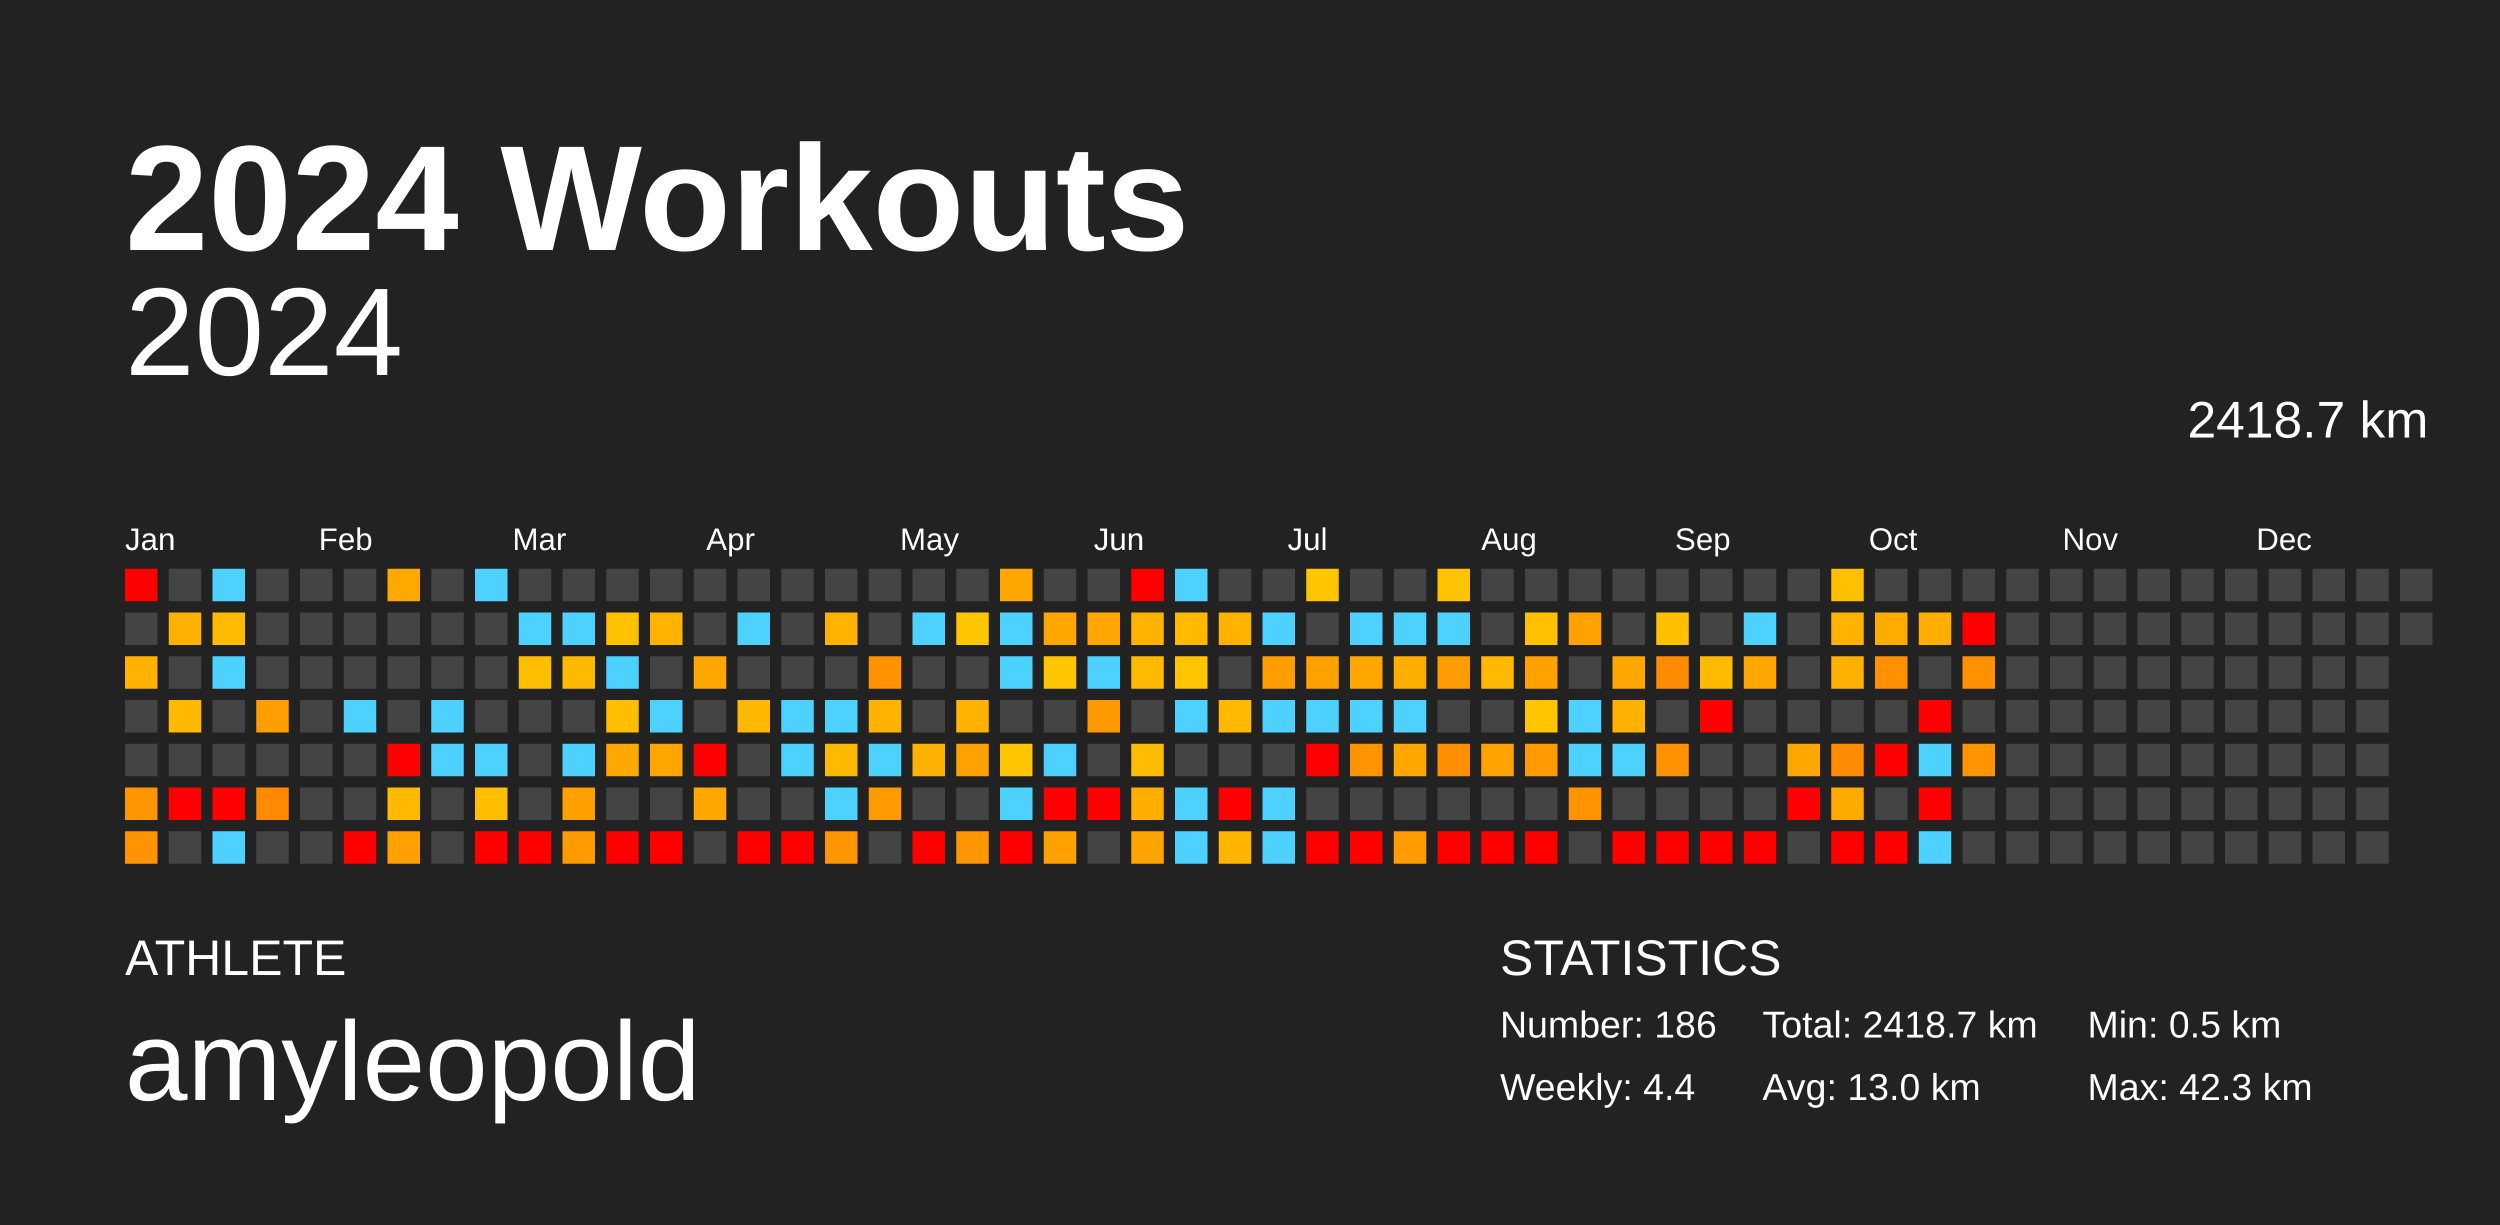
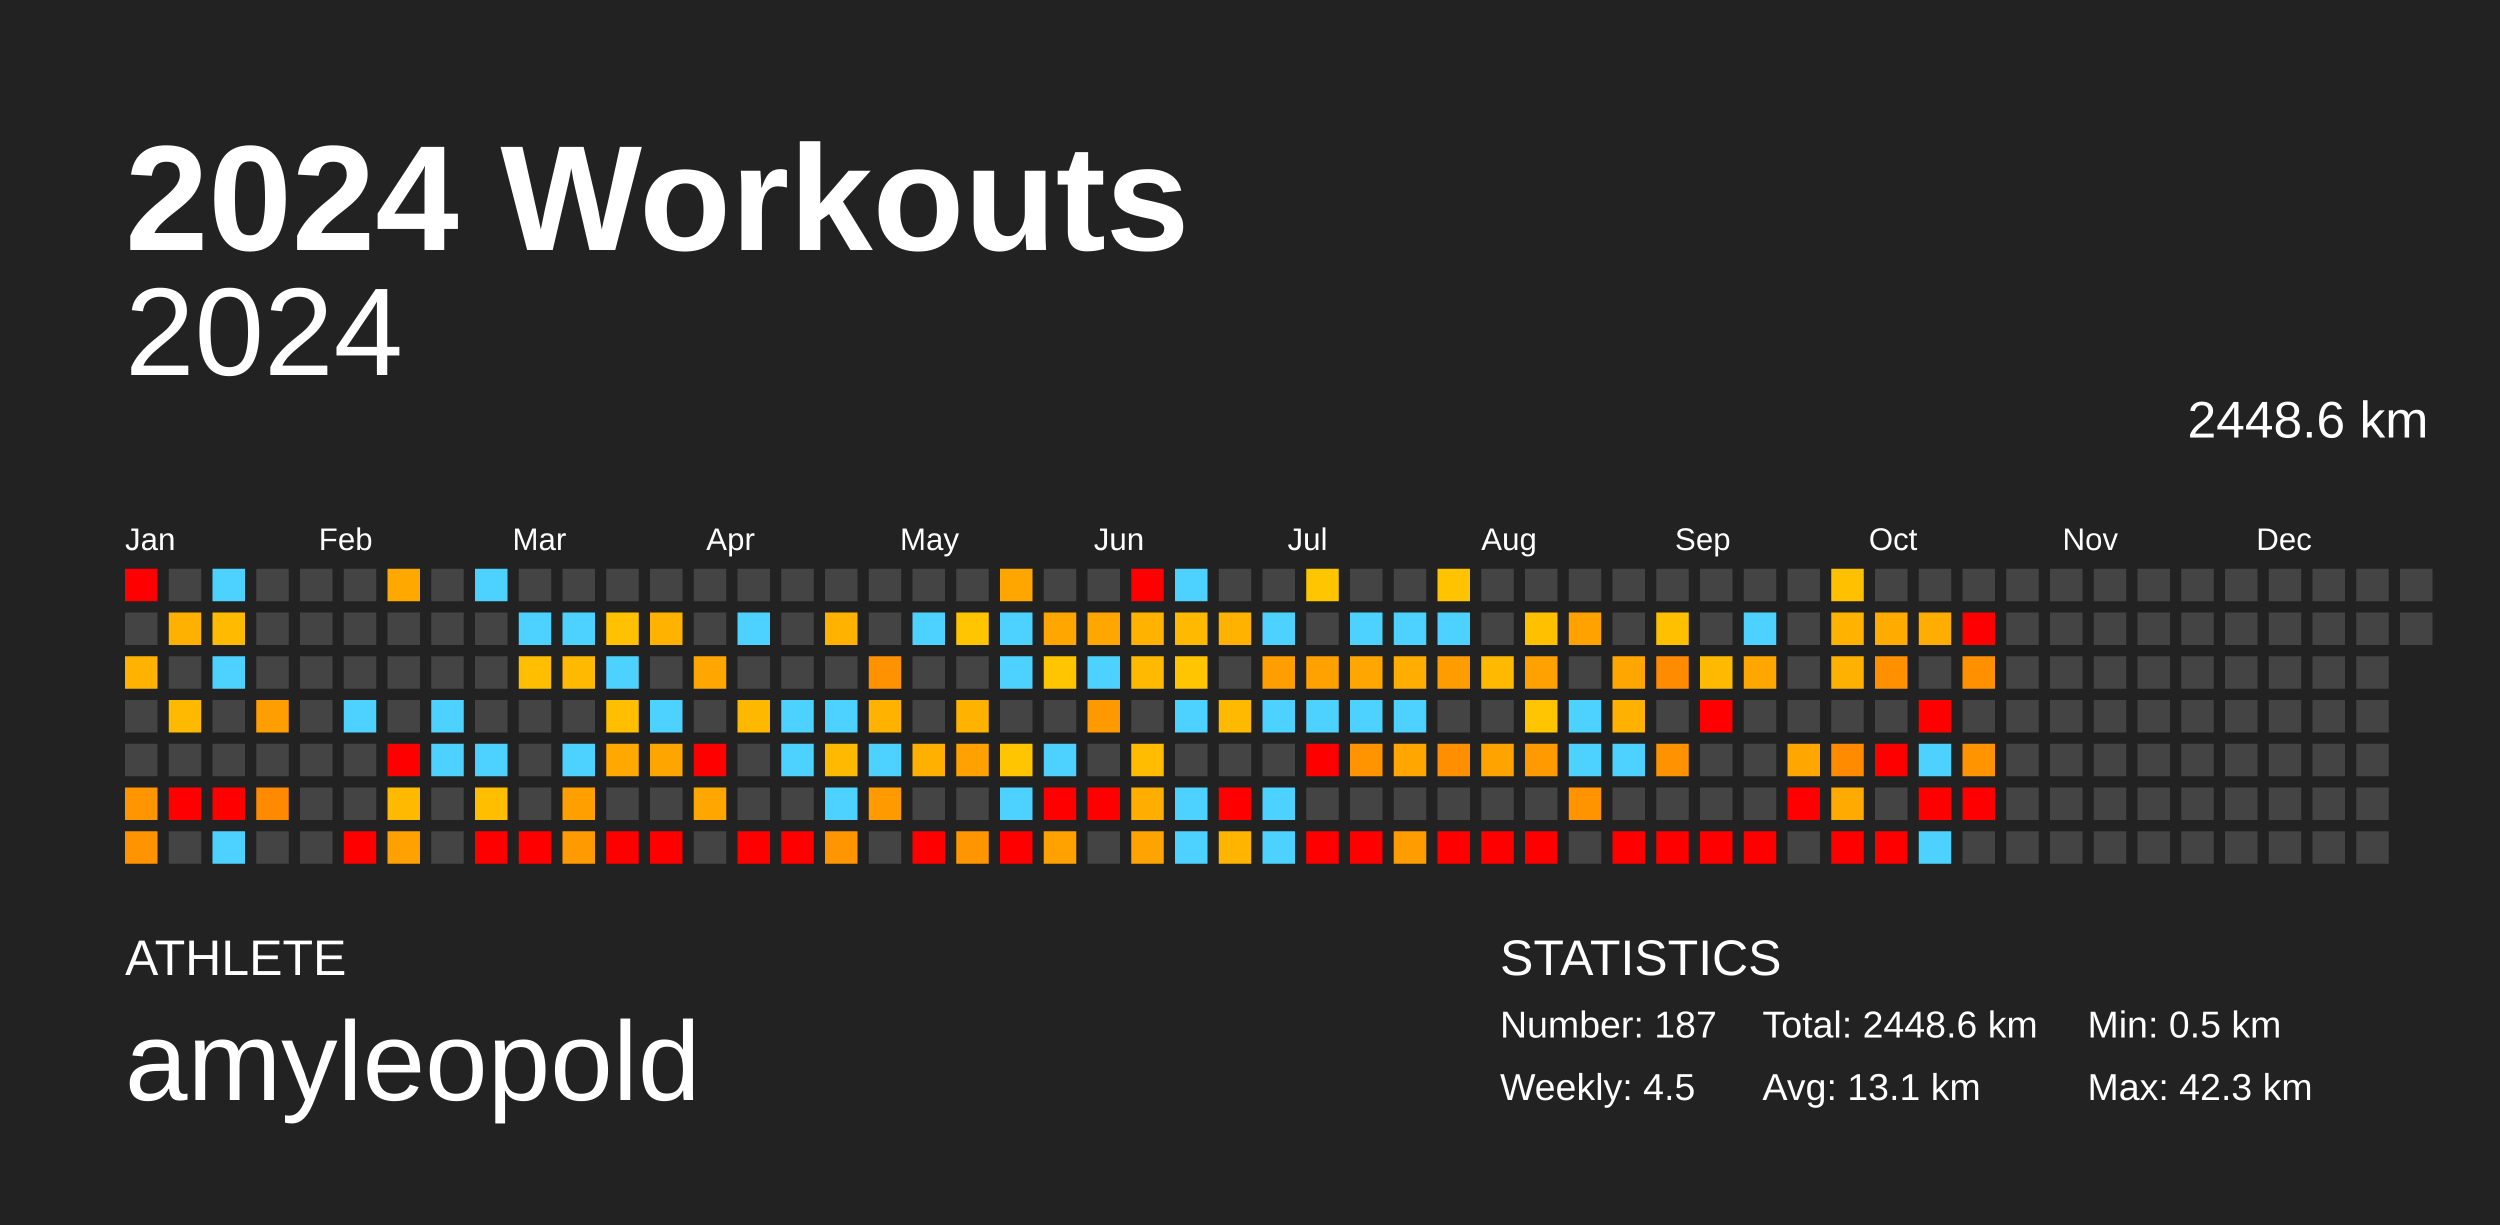
<svg xmlns="http://www.w3.org/2000/svg" baseProfile="full" height="98mm" version="1.1" viewBox="0,0,200,98" width="200mm">
  <defs />
  <rect fill="#222222" height="98" width="200" x="0" y="0" />
  <text fill="#FFFFFF" style="font-size:12px; font-family:Arial; font-weight:bold;" x="10" y="20">2024 Workouts</text>
  <text fill="#FFFFFF" style="font-size:4px; font-family:Arial" x="10" y="78">ATHLETE</text>
  <text fill="#FFFFFF" style="font-size:9px; font-family:Arial" x="10" y="88">amyleopold</text>
  <text fill="#FFFFFF" style="font-size:4px; font-family:Arial" x="120" y="78">STATISTICS</text>
-   <text fill="#FFFFFF" style="font-size:3px; font-family:Arial" x="120" y="83">Number: 186</text>
-   <text fill="#FFFFFF" style="font-size:3px; font-family:Arial" x="120" y="88">Weekly: 4.4</text>
-   <text fill="#FFFFFF" style="font-size:3px; font-family:Arial" x="141" y="83">Total: 2418.7 km</text>
-   <text fill="#FFFFFF" style="font-size:3px; font-family:Arial" x="141" y="88">Avg: 13.0 km</text>
+   <text fill="#FFFFFF" style="font-size:3px; font-family:Arial" x="120" y="83">Number: 187</text>
+   <text fill="#FFFFFF" style="font-size:3px; font-family:Arial" x="120" y="88">Weekly: 4.5</text>
+   <text fill="#FFFFFF" style="font-size:3px; font-family:Arial" x="141" y="83">Total: 2448.6 km</text>
+   <text fill="#FFFFFF" style="font-size:3px; font-family:Arial" x="141" y="88">Avg: 13.1 km</text>
  <text fill="#FFFFFF" style="font-size:3px; font-family:Arial" x="167" y="83">Min: 0.5 km</text>
  <text fill="#FFFFFF" style="font-size:3px; font-family:Arial" x="167" y="88">Max: 42.3 km</text>
  <text alignment-baseline="hanging" fill="#FFFFFF" style="font-size:10.0px; font-family:Arial;" x="10" y="30">2024</text>
-   <text alignment-baseline="hanging" fill="#FFFFFF" style="font-size:4.125px; font-family:Arial;" x="175" y="35">2418.7 km</text>
+   <text alignment-baseline="hanging" fill="#FFFFFF" style="font-size:4.125px; font-family:Arial;" x="175" y="35">2448.6 km</text>
  <text fill="#FFFFFF" style="font-size:2.5px; font-family:Arial" x="10.0" y="44">Jan</text>
  <text fill="#FFFFFF" style="font-size:2.5px; font-family:Arial" x="25.5" y="44">Feb</text>
  <text fill="#FFFFFF" style="font-size:2.5px; font-family:Arial" x="41.0" y="44">Mar</text>
  <text fill="#FFFFFF" style="font-size:2.5px; font-family:Arial" x="56.5" y="44">Apr</text>
  <text fill="#FFFFFF" style="font-size:2.5px; font-family:Arial" x="72.0" y="44">May</text>
  <text fill="#FFFFFF" style="font-size:2.5px; font-family:Arial" x="87.5" y="44">Jun</text>
  <text fill="#FFFFFF" style="font-size:2.5px; font-family:Arial" x="103.0" y="44">Jul</text>
  <text fill="#FFFFFF" style="font-size:2.5px; font-family:Arial" x="118.5" y="44">Aug</text>
  <text fill="#FFFFFF" style="font-size:2.5px; font-family:Arial" x="134.0" y="44">Sep</text>
  <text fill="#FFFFFF" style="font-size:2.5px; font-family:Arial" x="149.5" y="44">Oct</text>
  <text fill="#FFFFFF" style="font-size:2.5px; font-family:Arial" x="165.0" y="44">Nov</text>
  <text fill="#FFFFFF" style="font-size:2.5px; font-family:Arial" x="180.5" y="44">Dec</text>
  <rect fill="red" height="2.6" width="2.6" x="10.0" y="45.5" />
  <rect fill="#444444" height="2.6" width="2.6" x="10.0" y="49.0" />
  <rect fill="#ffb300" height="2.6" width="2.6" x="10.0" y="52.5" />
  <rect fill="#444444" height="2.6" width="2.6" x="10.0" y="56.0" />
  <rect fill="#444444" height="2.6" width="2.6" x="10.0" y="59.5" />
  <rect fill="#ff9500" height="2.6" width="2.6" x="10.0" y="63.0" />
  <rect fill="#ff9300" height="2.6" width="2.6" x="10.0" y="66.5" />
  <rect fill="#444444" height="2.6" width="2.6" x="13.5" y="45.5" />
  <rect fill="#ffb100" height="2.6" width="2.6" x="13.5" y="49.0" />
  <rect fill="#444444" height="2.6" width="2.6" x="13.5" y="52.5" />
  <rect fill="#ffba00" height="2.6" width="2.6" x="13.5" y="56.0" />
  <rect fill="#444444" height="2.6" width="2.6" x="13.5" y="59.5" />
  <rect fill="red" height="2.6" width="2.6" x="13.5" y="63.0" />
  <rect fill="#444444" height="2.6" width="2.6" x="13.5" y="66.5" />
  <rect fill="#4dd2ff" height="2.6" width="2.6" x="17.0" y="45.5" />
  <rect fill="#ffbb00" height="2.6" width="2.6" x="17.0" y="49.0" />
  <rect fill="#4dd2ff" height="2.6" width="2.6" x="17.0" y="52.5" />
  <rect fill="#444444" height="2.6" width="2.6" x="17.0" y="56.0" />
  <rect fill="#444444" height="2.6" width="2.6" x="17.0" y="59.5" />
  <rect fill="red" height="2.6" width="2.6" x="17.0" y="63.0" />
  <rect fill="#4dd2ff" height="2.6" width="2.6" x="17.0" y="66.5" />
  <rect fill="#444444" height="2.6" width="2.6" x="20.5" y="45.5" />
  <rect fill="#444444" height="2.6" width="2.6" x="20.5" y="49.0" />
  <rect fill="#444444" height="2.6" width="2.6" x="20.5" y="52.5" />
  <rect fill="#ff9e00" height="2.6" width="2.6" x="20.5" y="56.0" />
  <rect fill="#444444" height="2.6" width="2.6" x="20.5" y="59.5" />
  <rect fill="#ff8900" height="2.6" width="2.6" x="20.5" y="63.0" />
  <rect fill="#444444" height="2.6" width="2.6" x="20.5" y="66.5" />
  <rect fill="#444444" height="2.6" width="2.6" x="24.0" y="45.5" />
  <rect fill="#444444" height="2.6" width="2.6" x="24.0" y="49.0" />
  <rect fill="#444444" height="2.6" width="2.6" x="24.0" y="52.5" />
  <rect fill="#444444" height="2.6" width="2.6" x="24.0" y="56.0" />
  <rect fill="#444444" height="2.6" width="2.6" x="24.0" y="59.5" />
  <rect fill="#444444" height="2.6" width="2.6" x="24.0" y="63.0" />
  <rect fill="#444444" height="2.6" width="2.6" x="24.0" y="66.5" />
  <rect fill="#444444" height="2.6" width="2.6" x="27.5" y="45.5" />
  <rect fill="#444444" height="2.6" width="2.6" x="27.5" y="49.0" />
  <rect fill="#444444" height="2.6" width="2.6" x="27.5" y="52.5" />
  <rect fill="#4dd2ff" height="2.6" width="2.6" x="27.5" y="56.0" />
  <rect fill="#444444" height="2.6" width="2.6" x="27.5" y="59.5" />
  <rect fill="#444444" height="2.6" width="2.6" x="27.5" y="63.0" />
  <rect fill="red" height="2.6" width="2.6" x="27.5" y="66.5" />
  <rect fill="#ffa800" height="2.6" width="2.6" x="31.0" y="45.5" />
  <rect fill="#444444" height="2.6" width="2.6" x="31.0" y="49.0" />
  <rect fill="#444444" height="2.6" width="2.6" x="31.0" y="52.5" />
  <rect fill="#444444" height="2.6" width="2.6" x="31.0" y="56.0" />
  <rect fill="red" height="2.6" width="2.6" x="31.0" y="59.5" />
  <rect fill="#ffba00" height="2.6" width="2.6" x="31.0" y="63.0" />
  <rect fill="#ffa100" height="2.6" width="2.6" x="31.0" y="66.5" />
  <rect fill="#444444" height="2.6" width="2.6" x="34.5" y="45.5" />
  <rect fill="#444444" height="2.6" width="2.6" x="34.5" y="49.0" />
  <rect fill="#444444" height="2.6" width="2.6" x="34.5" y="52.5" />
  <rect fill="#4dd2ff" height="2.6" width="2.6" x="34.5" y="56.0" />
  <rect fill="#4dd2ff" height="2.6" width="2.6" x="34.5" y="59.5" />
  <rect fill="#444444" height="2.6" width="2.6" x="34.5" y="63.0" />
  <rect fill="#444444" height="2.6" width="2.6" x="34.5" y="66.5" />
  <rect fill="#4dd2ff" height="2.6" width="2.6" x="38.0" y="45.5" />
  <rect fill="#444444" height="2.6" width="2.6" x="38.0" y="49.0" />
  <rect fill="#444444" height="2.6" width="2.6" x="38.0" y="52.5" />
  <rect fill="#444444" height="2.6" width="2.6" x="38.0" y="56.0" />
  <rect fill="#4dd2ff" height="2.6" width="2.6" x="38.0" y="59.5" />
  <rect fill="#ffbe00" height="2.6" width="2.6" x="38.0" y="63.0" />
  <rect fill="red" height="2.6" width="2.6" x="38.0" y="66.5" />
  <rect fill="#444444" height="2.6" width="2.6" x="41.5" y="45.5" />
  <rect fill="#4dd2ff" height="2.6" width="2.6" x="41.5" y="49.0" />
  <rect fill="#ffbf00" height="2.6" width="2.6" x="41.5" y="52.5" />
  <rect fill="#444444" height="2.6" width="2.6" x="41.5" y="56.0" />
  <rect fill="#444444" height="2.6" width="2.6" x="41.5" y="59.5" />
  <rect fill="#444444" height="2.6" width="2.6" x="41.5" y="63.0" />
  <rect fill="red" height="2.6" width="2.6" x="41.5" y="66.5" />
  <rect fill="#444444" height="2.6" width="2.6" x="45.0" y="45.5" />
  <rect fill="#4dd2ff" height="2.6" width="2.6" x="45.0" y="49.0" />
  <rect fill="#ffba00" height="2.6" width="2.6" x="45.0" y="52.5" />
  <rect fill="#444444" height="2.6" width="2.6" x="45.0" y="56.0" />
  <rect fill="#4dd2ff" height="2.6" width="2.6" x="45.0" y="59.5" />
  <rect fill="#ff9f00" height="2.6" width="2.6" x="45.0" y="63.0" />
  <rect fill="#ff9b00" height="2.6" width="2.6" x="45.0" y="66.5" />
  <rect fill="#444444" height="2.6" width="2.6" x="48.5" y="45.5" />
  <rect fill="#ffc100" height="2.6" width="2.6" x="48.5" y="49.0" />
  <rect fill="#4dd2ff" height="2.6" width="2.6" x="48.5" y="52.5" />
  <rect fill="#ffbe00" height="2.6" width="2.6" x="48.5" y="56.0" />
  <rect fill="#ffa900" height="2.6" width="2.6" x="48.5" y="59.5" />
  <rect fill="#444444" height="2.6" width="2.6" x="48.5" y="63.0" />
  <rect fill="red" height="2.6" width="2.6" x="48.5" y="66.5" />
  <rect fill="#444444" height="2.6" width="2.6" x="52.0" y="45.5" />
  <rect fill="#ffb300" height="2.6" width="2.6" x="52.0" y="49.0" />
  <rect fill="#444444" height="2.6" width="2.6" x="52.0" y="52.5" />
  <rect fill="#4dd2ff" height="2.6" width="2.6" x="52.0" y="56.0" />
  <rect fill="#ffa500" height="2.6" width="2.6" x="52.0" y="59.5" />
  <rect fill="#444444" height="2.6" width="2.6" x="52.0" y="63.0" />
  <rect fill="red" height="2.6" width="2.6" x="52.0" y="66.5" />
  <rect fill="#444444" height="2.6" width="2.6" x="55.5" y="45.5" />
  <rect fill="#444444" height="2.6" width="2.6" x="55.5" y="49.0" />
  <rect fill="#ffa600" height="2.6" width="2.6" x="55.5" y="52.5" />
  <rect fill="#444444" height="2.6" width="2.6" x="55.5" y="56.0" />
  <rect fill="red" height="2.6" width="2.6" x="55.5" y="59.5" />
  <rect fill="#ffa700" height="2.6" width="2.6" x="55.5" y="63.0" />
  <rect fill="#444444" height="2.6" width="2.6" x="55.5" y="66.5" />
  <rect fill="#444444" height="2.6" width="2.6" x="59.0" y="45.5" />
  <rect fill="#4dd2ff" height="2.6" width="2.6" x="59.0" y="49.0" />
  <rect fill="#444444" height="2.6" width="2.6" x="59.0" y="52.5" />
  <rect fill="#ffb800" height="2.6" width="2.6" x="59.0" y="56.0" />
  <rect fill="#444444" height="2.6" width="2.6" x="59.0" y="59.5" />
  <rect fill="#444444" height="2.6" width="2.6" x="59.0" y="63.0" />
  <rect fill="red" height="2.6" width="2.6" x="59.0" y="66.5" />
  <rect fill="#444444" height="2.6" width="2.6" x="62.5" y="45.5" />
  <rect fill="#444444" height="2.6" width="2.6" x="62.5" y="49.0" />
  <rect fill="#444444" height="2.6" width="2.6" x="62.5" y="52.5" />
  <rect fill="#4dd2ff" height="2.6" width="2.6" x="62.5" y="56.0" />
  <rect fill="#4dd2ff" height="2.6" width="2.6" x="62.5" y="59.5" />
  <rect fill="#444444" height="2.6" width="2.6" x="62.5" y="63.0" />
  <rect fill="red" height="2.6" width="2.6" x="62.5" y="66.5" />
  <rect fill="#444444" height="2.6" width="2.6" x="66.0" y="45.5" />
  <rect fill="#ffb200" height="2.6" width="2.6" x="66.0" y="49.0" />
  <rect fill="#444444" height="2.6" width="2.6" x="66.0" y="52.5" />
  <rect fill="#4dd2ff" height="2.6" width="2.6" x="66.0" y="56.0" />
  <rect fill="#ffba00" height="2.6" width="2.6" x="66.0" y="59.5" />
  <rect fill="#4dd2ff" height="2.6" width="2.6" x="66.0" y="63.0" />
  <rect fill="#ff9500" height="2.6" width="2.6" x="66.0" y="66.5" />
  <rect fill="#444444" height="2.6" width="2.6" x="69.5" y="45.5" />
  <rect fill="#444444" height="2.6" width="2.6" x="69.5" y="49.0" />
  <rect fill="#ff9200" height="2.6" width="2.6" x="69.5" y="52.5" />
  <rect fill="#ffb300" height="2.6" width="2.6" x="69.5" y="56.0" />
  <rect fill="#4dd2ff" height="2.6" width="2.6" x="69.5" y="59.5" />
  <rect fill="#ff9b00" height="2.6" width="2.6" x="69.5" y="63.0" />
  <rect fill="#444444" height="2.6" width="2.6" x="69.5" y="66.5" />
  <rect fill="#444444" height="2.6" width="2.6" x="73.0" y="45.5" />
  <rect fill="#4dd2ff" height="2.6" width="2.6" x="73.0" y="49.0" />
  <rect fill="#444444" height="2.6" width="2.6" x="73.0" y="52.5" />
  <rect fill="#444444" height="2.6" width="2.6" x="73.0" y="56.0" />
  <rect fill="#ffb000" height="2.6" width="2.6" x="73.0" y="59.5" />
  <rect fill="#444444" height="2.6" width="2.6" x="73.0" y="63.0" />
  <rect fill="red" height="2.6" width="2.6" x="73.0" y="66.5" />
  <rect fill="#444444" height="2.6" width="2.6" x="76.5" y="45.5" />
  <rect fill="#ffc500" height="2.6" width="2.6" x="76.5" y="49.0" />
  <rect fill="#444444" height="2.6" width="2.6" x="76.5" y="52.5" />
  <rect fill="#ffb300" height="2.6" width="2.6" x="76.5" y="56.0" />
  <rect fill="#ffa100" height="2.6" width="2.6" x="76.5" y="59.5" />
  <rect fill="#444444" height="2.6" width="2.6" x="76.5" y="63.0" />
  <rect fill="#ff9500" height="2.6" width="2.6" x="76.5" y="66.5" />
  <rect fill="#ffa700" height="2.6" width="2.6" x="80.0" y="45.5" />
  <rect fill="#4dd2ff" height="2.6" width="2.6" x="80.0" y="49.0" />
  <rect fill="#4dd2ff" height="2.6" width="2.6" x="80.0" y="52.5" />
  <rect fill="#444444" height="2.6" width="2.6" x="80.0" y="56.0" />
  <rect fill="#ffc500" height="2.6" width="2.6" x="80.0" y="59.5" />
  <rect fill="#4dd2ff" height="2.6" width="2.6" x="80.0" y="63.0" />
  <rect fill="red" height="2.6" width="2.6" x="80.0" y="66.5" />
  <rect fill="#444444" height="2.6" width="2.6" x="83.5" y="45.5" />
  <rect fill="#ffa600" height="2.6" width="2.6" x="83.5" y="49.0" />
  <rect fill="#ffc600" height="2.6" width="2.6" x="83.5" y="52.5" />
  <rect fill="#444444" height="2.6" width="2.6" x="83.5" y="56.0" />
  <rect fill="#4dd2ff" height="2.6" width="2.6" x="83.5" y="59.5" />
  <rect fill="red" height="2.6" width="2.6" x="83.5" y="63.0" />
  <rect fill="#ffa200" height="2.6" width="2.6" x="83.5" y="66.5" />
  <rect fill="#444444" height="2.6" width="2.6" x="87.0" y="45.5" />
  <rect fill="#ffa600" height="2.6" width="2.6" x="87.0" y="49.0" />
  <rect fill="#4dd2ff" height="2.6" width="2.6" x="87.0" y="52.5" />
  <rect fill="#ff9900" height="2.6" width="2.6" x="87.0" y="56.0" />
  <rect fill="#444444" height="2.6" width="2.6" x="87.0" y="59.5" />
  <rect fill="red" height="2.6" width="2.6" x="87.0" y="63.0" />
  <rect fill="#444444" height="2.6" width="2.6" x="87.0" y="66.5" />
  <rect fill="red" height="2.6" width="2.6" x="90.5" y="45.5" />
  <rect fill="#ffb300" height="2.6" width="2.6" x="90.5" y="49.0" />
  <rect fill="#ffba00" height="2.6" width="2.6" x="90.5" y="52.5" />
  <rect fill="#444444" height="2.6" width="2.6" x="90.5" y="56.0" />
  <rect fill="#ffbc00" height="2.6" width="2.6" x="90.5" y="59.5" />
  <rect fill="#ffae00" height="2.6" width="2.6" x="90.5" y="63.0" />
  <rect fill="#ffa300" height="2.6" width="2.6" x="90.5" y="66.5" />
  <rect fill="#4dd2ff" height="2.6" width="2.6" x="94.0" y="45.5" />
  <rect fill="#ffb900" height="2.6" width="2.6" x="94.0" y="49.0" />
  <rect fill="#ffc500" height="2.6" width="2.6" x="94.0" y="52.5" />
  <rect fill="#4dd2ff" height="2.6" width="2.6" x="94.0" y="56.0" />
  <rect fill="#444444" height="2.6" width="2.6" x="94.0" y="59.5" />
  <rect fill="#4dd2ff" height="2.6" width="2.6" x="94.0" y="63.0" />
  <rect fill="#4dd2ff" height="2.6" width="2.6" x="94.0" y="66.5" />
  <rect fill="#444444" height="2.6" width="2.6" x="97.5" y="45.5" />
  <rect fill="#ffb300" height="2.6" width="2.6" x="97.5" y="49.0" />
  <rect fill="#444444" height="2.6" width="2.6" x="97.5" y="52.5" />
  <rect fill="#ffba00" height="2.6" width="2.6" x="97.5" y="56.0" />
  <rect fill="#444444" height="2.6" width="2.6" x="97.5" y="59.5" />
  <rect fill="red" height="2.6" width="2.6" x="97.5" y="63.0" />
  <rect fill="#ffb400" height="2.6" width="2.6" x="97.5" y="66.5" />
  <rect fill="#444444" height="2.6" width="2.6" x="101.0" y="45.5" />
  <rect fill="#4dd2ff" height="2.6" width="2.6" x="101.0" y="49.0" />
  <rect fill="#ff9e00" height="2.6" width="2.6" x="101.0" y="52.5" />
  <rect fill="#4dd2ff" height="2.6" width="2.6" x="101.0" y="56.0" />
  <rect fill="#444444" height="2.6" width="2.6" x="101.0" y="59.5" />
  <rect fill="#4dd2ff" height="2.6" width="2.6" x="101.0" y="63.0" />
  <rect fill="#4dd2ff" height="2.6" width="2.6" x="101.0" y="66.5" />
  <rect fill="#ffc600" height="2.6" width="2.6" x="104.5" y="45.5" />
  <rect fill="#444444" height="2.6" width="2.6" x="104.5" y="49.0" />
  <rect fill="#ffa200" height="2.6" width="2.6" x="104.5" y="52.5" />
  <rect fill="#4dd2ff" height="2.6" width="2.6" x="104.5" y="56.0" />
  <rect fill="red" height="2.6" width="2.6" x="104.5" y="59.5" />
  <rect fill="#444444" height="2.6" width="2.6" x="104.5" y="63.0" />
  <rect fill="red" height="2.6" width="2.6" x="104.5" y="66.5" />
  <rect fill="#444444" height="2.6" width="2.6" x="108.0" y="45.5" />
  <rect fill="#4dd2ff" height="2.6" width="2.6" x="108.0" y="49.0" />
  <rect fill="#ffa700" height="2.6" width="2.6" x="108.0" y="52.5" />
  <rect fill="#4dd2ff" height="2.6" width="2.6" x="108.0" y="56.0" />
  <rect fill="#ff9400" height="2.6" width="2.6" x="108.0" y="59.5" />
  <rect fill="#444444" height="2.6" width="2.6" x="108.0" y="63.0" />
  <rect fill="red" height="2.6" width="2.6" x="108.0" y="66.5" />
  <rect fill="#444444" height="2.6" width="2.6" x="111.5" y="45.5" />
  <rect fill="#4dd2ff" height="2.6" width="2.6" x="111.5" y="49.0" />
  <rect fill="#ffad00" height="2.6" width="2.6" x="111.5" y="52.5" />
  <rect fill="#4dd2ff" height="2.6" width="2.6" x="111.5" y="56.0" />
  <rect fill="#ffa600" height="2.6" width="2.6" x="111.5" y="59.5" />
  <rect fill="#444444" height="2.6" width="2.6" x="111.5" y="63.0" />
  <rect fill="#ff9c00" height="2.6" width="2.6" x="111.5" y="66.5" />
  <rect fill="#ffc300" height="2.6" width="2.6" x="115.0" y="45.5" />
  <rect fill="#4dd2ff" height="2.6" width="2.6" x="115.0" y="49.0" />
  <rect fill="#ff9d00" height="2.6" width="2.6" x="115.0" y="52.5" />
  <rect fill="#444444" height="2.6" width="2.6" x="115.0" y="56.0" />
  <rect fill="#ff8e00" height="2.6" width="2.6" x="115.0" y="59.5" />
  <rect fill="#444444" height="2.6" width="2.6" x="115.0" y="63.0" />
  <rect fill="red" height="2.6" width="2.6" x="115.0" y="66.5" />
  <rect fill="#444444" height="2.6" width="2.6" x="118.5" y="45.5" />
  <rect fill="#444444" height="2.6" width="2.6" x="118.5" y="49.0" />
  <rect fill="#ffb900" height="2.6" width="2.6" x="118.5" y="52.5" />
  <rect fill="#444444" height="2.6" width="2.6" x="118.5" y="56.0" />
  <rect fill="#ffa300" height="2.6" width="2.6" x="118.5" y="59.5" />
  <rect fill="#444444" height="2.6" width="2.6" x="118.5" y="63.0" />
  <rect fill="red" height="2.6" width="2.6" x="118.5" y="66.5" />
  <rect fill="#444444" height="2.6" width="2.6" x="122.0" y="45.5" />
  <rect fill="#ffc000" height="2.6" width="2.6" x="122.0" y="49.0" />
  <rect fill="#ffa100" height="2.6" width="2.6" x="122.0" y="52.5" />
  <rect fill="#ffc500" height="2.6" width="2.6" x="122.0" y="56.0" />
  <rect fill="#ff9b00" height="2.6" width="2.6" x="122.0" y="59.5" />
  <rect fill="#444444" height="2.6" width="2.6" x="122.0" y="63.0" />
  <rect fill="red" height="2.6" width="2.6" x="122.0" y="66.5" />
  <rect fill="#444444" height="2.6" width="2.6" x="125.5" y="45.5" />
  <rect fill="#ffa200" height="2.6" width="2.6" x="125.5" y="49.0" />
  <rect fill="#444444" height="2.6" width="2.6" x="125.5" y="52.5" />
  <rect fill="#4dd2ff" height="2.6" width="2.6" x="125.5" y="56.0" />
  <rect fill="#4dd2ff" height="2.6" width="2.6" x="125.5" y="59.5" />
  <rect fill="#ff9400" height="2.6" width="2.6" x="125.5" y="63.0" />
  <rect fill="#444444" height="2.6" width="2.6" x="125.5" y="66.5" />
  <rect fill="#444444" height="2.6" width="2.6" x="129.0" y="45.5" />
  <rect fill="#444444" height="2.6" width="2.6" x="129.0" y="49.0" />
  <rect fill="#ffa700" height="2.6" width="2.6" x="129.0" y="52.5" />
  <rect fill="#ffb100" height="2.6" width="2.6" x="129.0" y="56.0" />
  <rect fill="#4dd2ff" height="2.6" width="2.6" x="129.0" y="59.5" />
  <rect fill="#444444" height="2.6" width="2.6" x="129.0" y="63.0" />
  <rect fill="red" height="2.6" width="2.6" x="129.0" y="66.5" />
  <rect fill="#444444" height="2.6" width="2.6" x="132.5" y="45.5" />
  <rect fill="#ffc000" height="2.6" width="2.6" x="132.5" y="49.0" />
  <rect fill="#ff8c00" height="2.6" width="2.6" x="132.5" y="52.5" />
  <rect fill="#444444" height="2.6" width="2.6" x="132.5" y="56.0" />
  <rect fill="#ff9200" height="2.6" width="2.6" x="132.5" y="59.5" />
  <rect fill="#444444" height="2.6" width="2.6" x="132.5" y="63.0" />
  <rect fill="red" height="2.6" width="2.6" x="132.5" y="66.5" />
  <rect fill="#444444" height="2.6" width="2.6" x="136.0" y="45.5" />
  <rect fill="#444444" height="2.6" width="2.6" x="136.0" y="49.0" />
  <rect fill="#ffba00" height="2.6" width="2.6" x="136.0" y="52.5" />
  <rect fill="red" height="2.6" width="2.6" x="136.0" y="56.0" />
  <rect fill="#444444" height="2.6" width="2.6" x="136.0" y="59.5" />
  <rect fill="#444444" height="2.6" width="2.6" x="136.0" y="63.0" />
  <rect fill="red" height="2.6" width="2.6" x="136.0" y="66.5" />
  <rect fill="#444444" height="2.6" width="2.6" x="139.5" y="45.5" />
  <rect fill="#4dd2ff" height="2.6" width="2.6" x="139.5" y="49.0" />
  <rect fill="#ffa700" height="2.6" width="2.6" x="139.5" y="52.5" />
  <rect fill="#444444" height="2.6" width="2.6" x="139.5" y="56.0" />
  <rect fill="#444444" height="2.6" width="2.6" x="139.5" y="59.5" />
  <rect fill="#444444" height="2.6" width="2.6" x="139.5" y="63.0" />
  <rect fill="red" height="2.6" width="2.6" x="139.5" y="66.5" />
  <rect fill="#444444" height="2.6" width="2.6" x="143.0" y="45.5" />
  <rect fill="#444444" height="2.6" width="2.6" x="143.0" y="49.0" />
  <rect fill="#444444" height="2.6" width="2.6" x="143.0" y="52.5" />
  <rect fill="#444444" height="2.6" width="2.6" x="143.0" y="56.0" />
  <rect fill="#ffa700" height="2.6" width="2.6" x="143.0" y="59.5" />
  <rect fill="red" height="2.6" width="2.6" x="143.0" y="63.0" />
  <rect fill="#444444" height="2.6" width="2.6" x="143.0" y="66.5" />
  <rect fill="#ffc000" height="2.6" width="2.6" x="146.5" y="45.5" />
  <rect fill="#ffb300" height="2.6" width="2.6" x="146.5" y="49.0" />
  <rect fill="#ffb100" height="2.6" width="2.6" x="146.5" y="52.5" />
  <rect fill="#444444" height="2.6" width="2.6" x="146.5" y="56.0" />
  <rect fill="#ff8c00" height="2.6" width="2.6" x="146.5" y="59.5" />
  <rect fill="#ffaa00" height="2.6" width="2.6" x="146.5" y="63.0" />
  <rect fill="red" height="2.6" width="2.6" x="146.5" y="66.5" />
  <rect fill="#444444" height="2.6" width="2.6" x="150.0" y="45.5" />
  <rect fill="#ffab00" height="2.6" width="2.6" x="150.0" y="49.0" />
  <rect fill="#ff9000" height="2.6" width="2.6" x="150.0" y="52.5" />
  <rect fill="#444444" height="2.6" width="2.6" x="150.0" y="56.0" />
  <rect fill="red" height="2.6" width="2.6" x="150.0" y="59.5" />
  <rect fill="#444444" height="2.6" width="2.6" x="150.0" y="63.0" />
  <rect fill="red" height="2.6" width="2.6" x="150.0" y="66.5" />
  <rect fill="#444444" height="2.6" width="2.6" x="153.5" y="45.5" />
  <rect fill="#ffad00" height="2.6" width="2.6" x="153.5" y="49.0" />
  <rect fill="#444444" height="2.6" width="2.6" x="153.5" y="52.5" />
  <rect fill="red" height="2.6" width="2.6" x="153.5" y="56.0" />
  <rect fill="#4dd2ff" height="2.6" width="2.6" x="153.5" y="59.5" />
  <rect fill="red" height="2.6" width="2.6" x="153.5" y="63.0" />
  <rect fill="#4dd2ff" height="2.6" width="2.6" x="153.5" y="66.5" />
  <rect fill="#444444" height="2.6" width="2.6" x="157.0" y="45.5" />
  <rect fill="red" height="2.6" width="2.6" x="157.0" y="49.0" />
  <rect fill="#ff9000" height="2.6" width="2.6" x="157.0" y="52.5" />
  <rect fill="#444444" height="2.6" width="2.6" x="157.0" y="56.0" />
  <rect fill="#ff9400" height="2.6" width="2.6" x="157.0" y="59.5" />
-   <rect fill="#444444" height="2.6" width="2.6" x="157.0" y="63.0" />
+   <rect fill="red" height="2.6" width="2.6" x="157.0" y="63.0" />
  <rect fill="#444444" height="2.6" width="2.6" x="157.0" y="66.5" />
  <rect fill="#444444" height="2.6" width="2.6" x="160.5" y="45.5" />
  <rect fill="#444444" height="2.6" width="2.6" x="160.5" y="49.0" />
  <rect fill="#444444" height="2.6" width="2.6" x="160.5" y="52.5" />
  <rect fill="#444444" height="2.6" width="2.6" x="160.5" y="56.0" />
  <rect fill="#444444" height="2.6" width="2.6" x="160.5" y="59.5" />
  <rect fill="#444444" height="2.6" width="2.6" x="160.5" y="63.0" />
  <rect fill="#444444" height="2.6" width="2.6" x="160.5" y="66.5" />
  <rect fill="#444444" height="2.6" width="2.6" x="164.0" y="45.5" />
  <rect fill="#444444" height="2.6" width="2.6" x="164.0" y="49.0" />
  <rect fill="#444444" height="2.6" width="2.6" x="164.0" y="52.5" />
  <rect fill="#444444" height="2.6" width="2.6" x="164.0" y="56.0" />
  <rect fill="#444444" height="2.6" width="2.6" x="164.0" y="59.5" />
  <rect fill="#444444" height="2.6" width="2.6" x="164.0" y="63.0" />
  <rect fill="#444444" height="2.6" width="2.6" x="164.0" y="66.5" />
  <rect fill="#444444" height="2.6" width="2.6" x="167.5" y="45.5" />
  <rect fill="#444444" height="2.6" width="2.6" x="167.5" y="49.0" />
  <rect fill="#444444" height="2.6" width="2.6" x="167.5" y="52.5" />
  <rect fill="#444444" height="2.6" width="2.6" x="167.5" y="56.0" />
  <rect fill="#444444" height="2.6" width="2.6" x="167.5" y="59.5" />
  <rect fill="#444444" height="2.6" width="2.6" x="167.5" y="63.0" />
  <rect fill="#444444" height="2.6" width="2.6" x="167.5" y="66.5" />
  <rect fill="#444444" height="2.6" width="2.6" x="171.0" y="45.5" />
  <rect fill="#444444" height="2.6" width="2.6" x="171.0" y="49.0" />
  <rect fill="#444444" height="2.6" width="2.6" x="171.0" y="52.5" />
  <rect fill="#444444" height="2.6" width="2.6" x="171.0" y="56.0" />
  <rect fill="#444444" height="2.6" width="2.6" x="171.0" y="59.5" />
  <rect fill="#444444" height="2.6" width="2.6" x="171.0" y="63.0" />
  <rect fill="#444444" height="2.6" width="2.6" x="171.0" y="66.5" />
  <rect fill="#444444" height="2.6" width="2.6" x="174.5" y="45.5" />
  <rect fill="#444444" height="2.6" width="2.6" x="174.5" y="49.0" />
  <rect fill="#444444" height="2.6" width="2.6" x="174.5" y="52.5" />
  <rect fill="#444444" height="2.6" width="2.6" x="174.5" y="56.0" />
  <rect fill="#444444" height="2.6" width="2.6" x="174.5" y="59.5" />
  <rect fill="#444444" height="2.6" width="2.6" x="174.5" y="63.0" />
  <rect fill="#444444" height="2.6" width="2.6" x="174.5" y="66.5" />
  <rect fill="#444444" height="2.6" width="2.6" x="178.0" y="45.5" />
  <rect fill="#444444" height="2.6" width="2.6" x="178.0" y="49.0" />
  <rect fill="#444444" height="2.6" width="2.6" x="178.0" y="52.5" />
  <rect fill="#444444" height="2.6" width="2.6" x="178.0" y="56.0" />
  <rect fill="#444444" height="2.6" width="2.6" x="178.0" y="59.5" />
  <rect fill="#444444" height="2.6" width="2.6" x="178.0" y="63.0" />
  <rect fill="#444444" height="2.6" width="2.6" x="178.0" y="66.5" />
  <rect fill="#444444" height="2.6" width="2.6" x="181.5" y="45.5" />
  <rect fill="#444444" height="2.6" width="2.6" x="181.5" y="49.0" />
  <rect fill="#444444" height="2.6" width="2.6" x="181.5" y="52.5" />
  <rect fill="#444444" height="2.6" width="2.6" x="181.5" y="56.0" />
  <rect fill="#444444" height="2.6" width="2.6" x="181.5" y="59.5" />
  <rect fill="#444444" height="2.6" width="2.6" x="181.5" y="63.0" />
  <rect fill="#444444" height="2.6" width="2.6" x="181.5" y="66.5" />
  <rect fill="#444444" height="2.6" width="2.6" x="185.0" y="45.5" />
  <rect fill="#444444" height="2.6" width="2.6" x="185.0" y="49.0" />
  <rect fill="#444444" height="2.6" width="2.6" x="185.0" y="52.5" />
  <rect fill="#444444" height="2.6" width="2.6" x="185.0" y="56.0" />
  <rect fill="#444444" height="2.6" width="2.6" x="185.0" y="59.5" />
  <rect fill="#444444" height="2.6" width="2.6" x="185.0" y="63.0" />
  <rect fill="#444444" height="2.6" width="2.6" x="185.0" y="66.5" />
  <rect fill="#444444" height="2.6" width="2.6" x="188.5" y="45.5" />
  <rect fill="#444444" height="2.6" width="2.6" x="188.5" y="49.0" />
  <rect fill="#444444" height="2.6" width="2.6" x="188.5" y="52.5" />
  <rect fill="#444444" height="2.6" width="2.6" x="188.5" y="56.0" />
  <rect fill="#444444" height="2.6" width="2.6" x="188.5" y="59.5" />
  <rect fill="#444444" height="2.6" width="2.6" x="188.5" y="63.0" />
  <rect fill="#444444" height="2.6" width="2.6" x="188.5" y="66.5" />
  <rect fill="#444444" height="2.6" width="2.6" x="192.0" y="45.5" />
  <rect fill="#444444" height="2.6" width="2.6" x="192.0" y="49.0" />
</svg>
